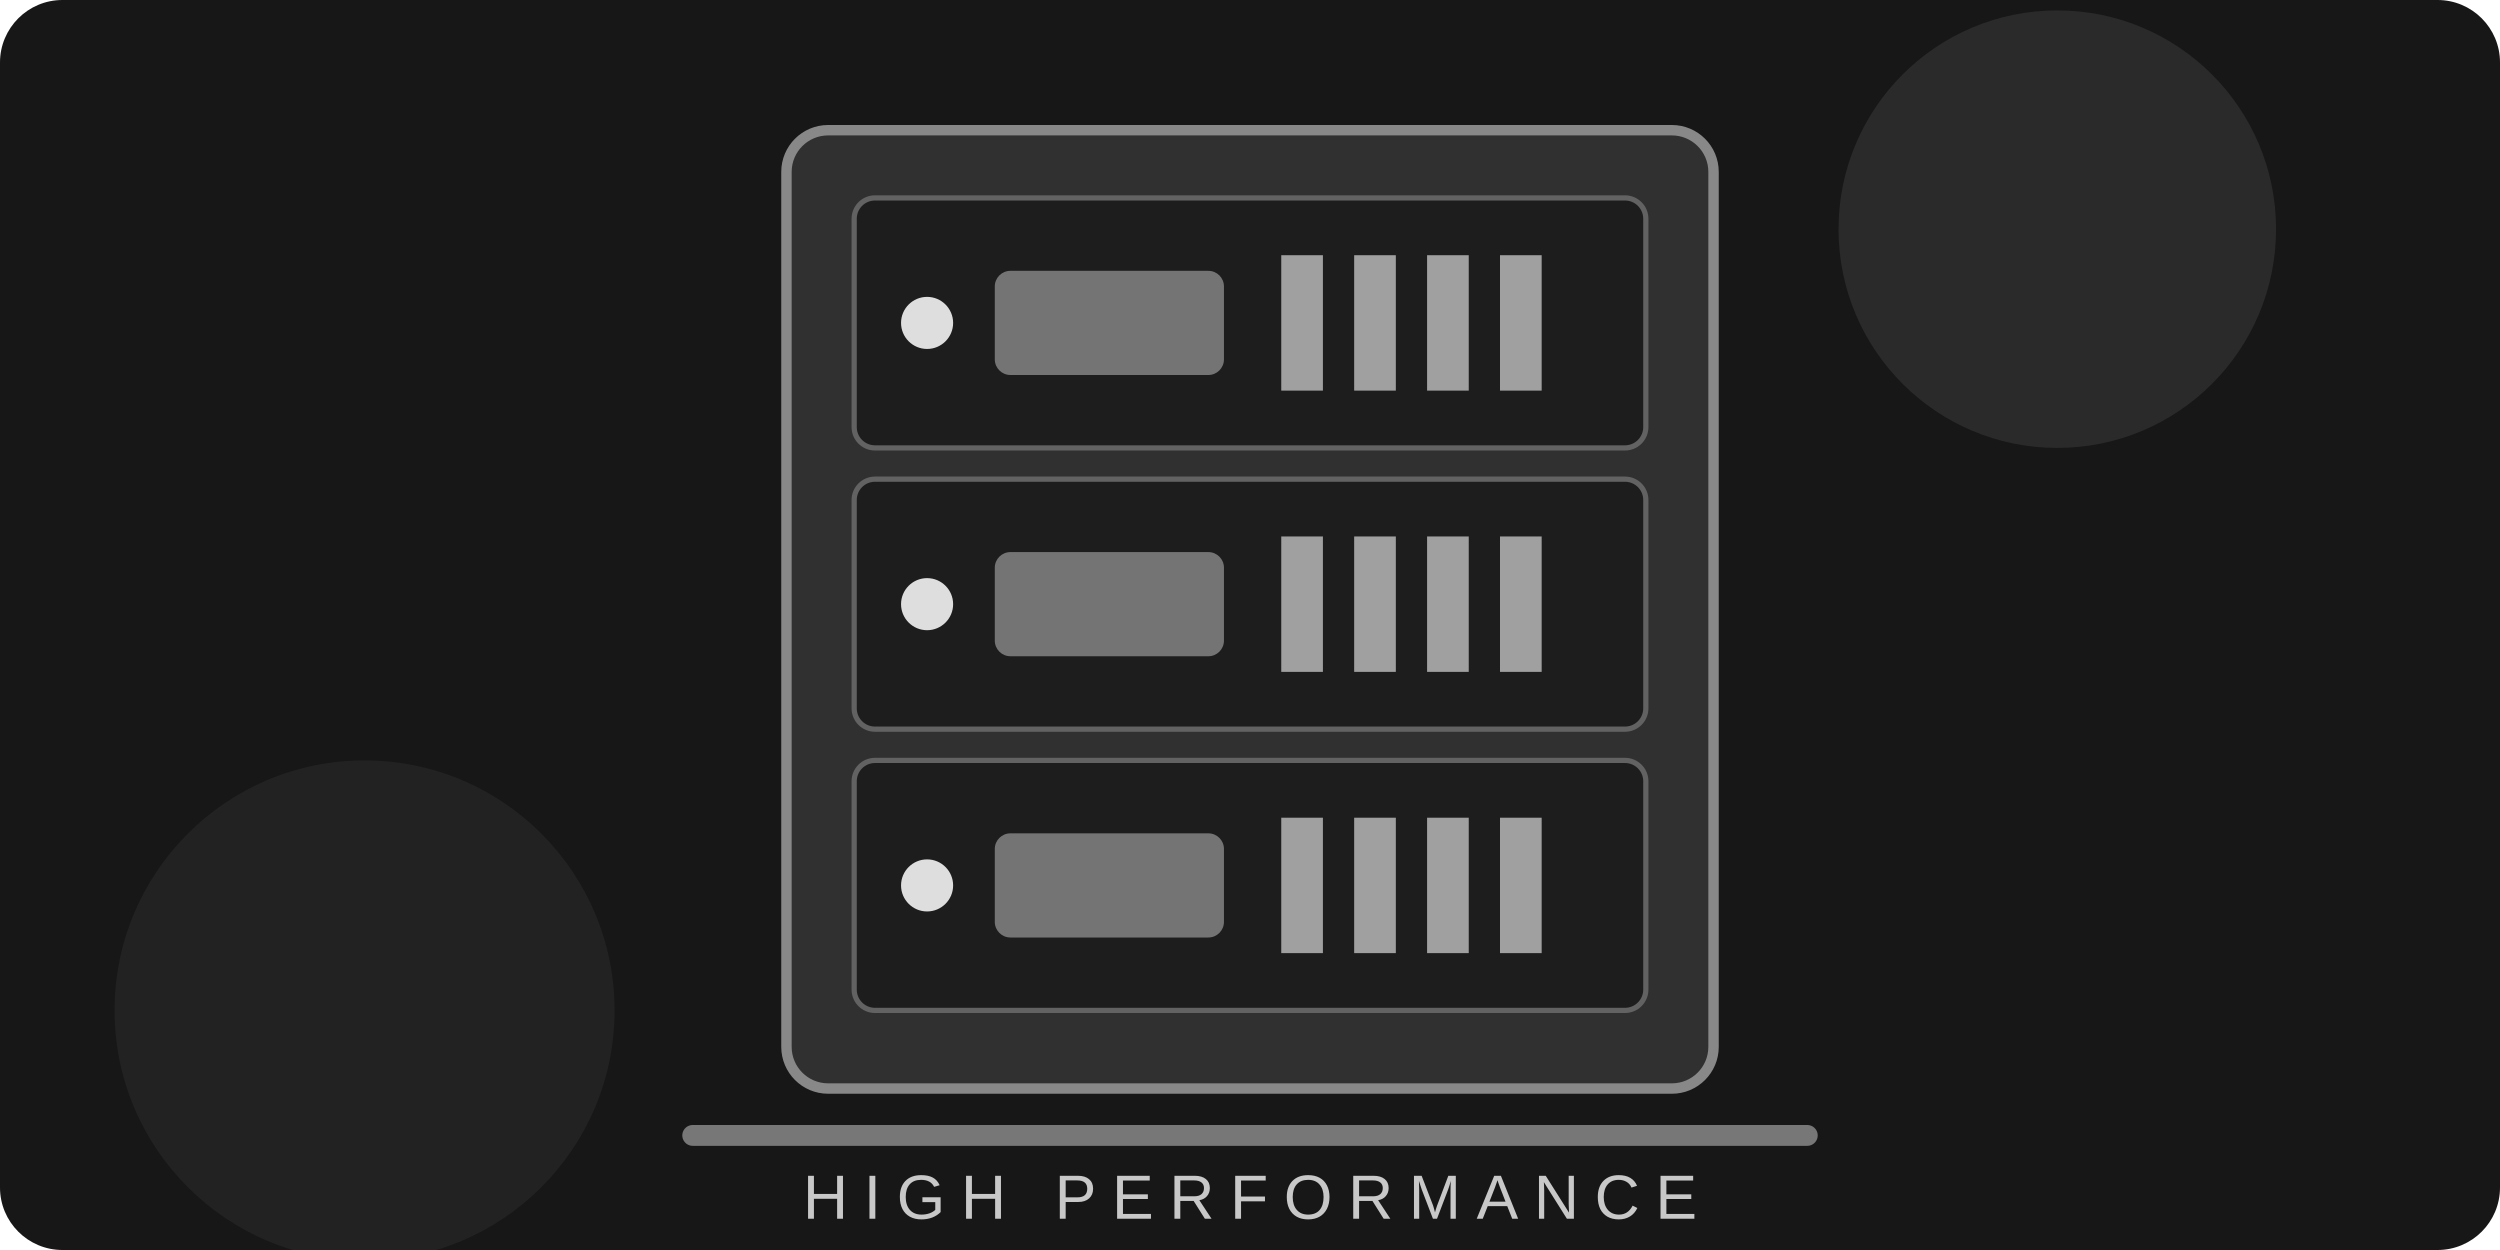
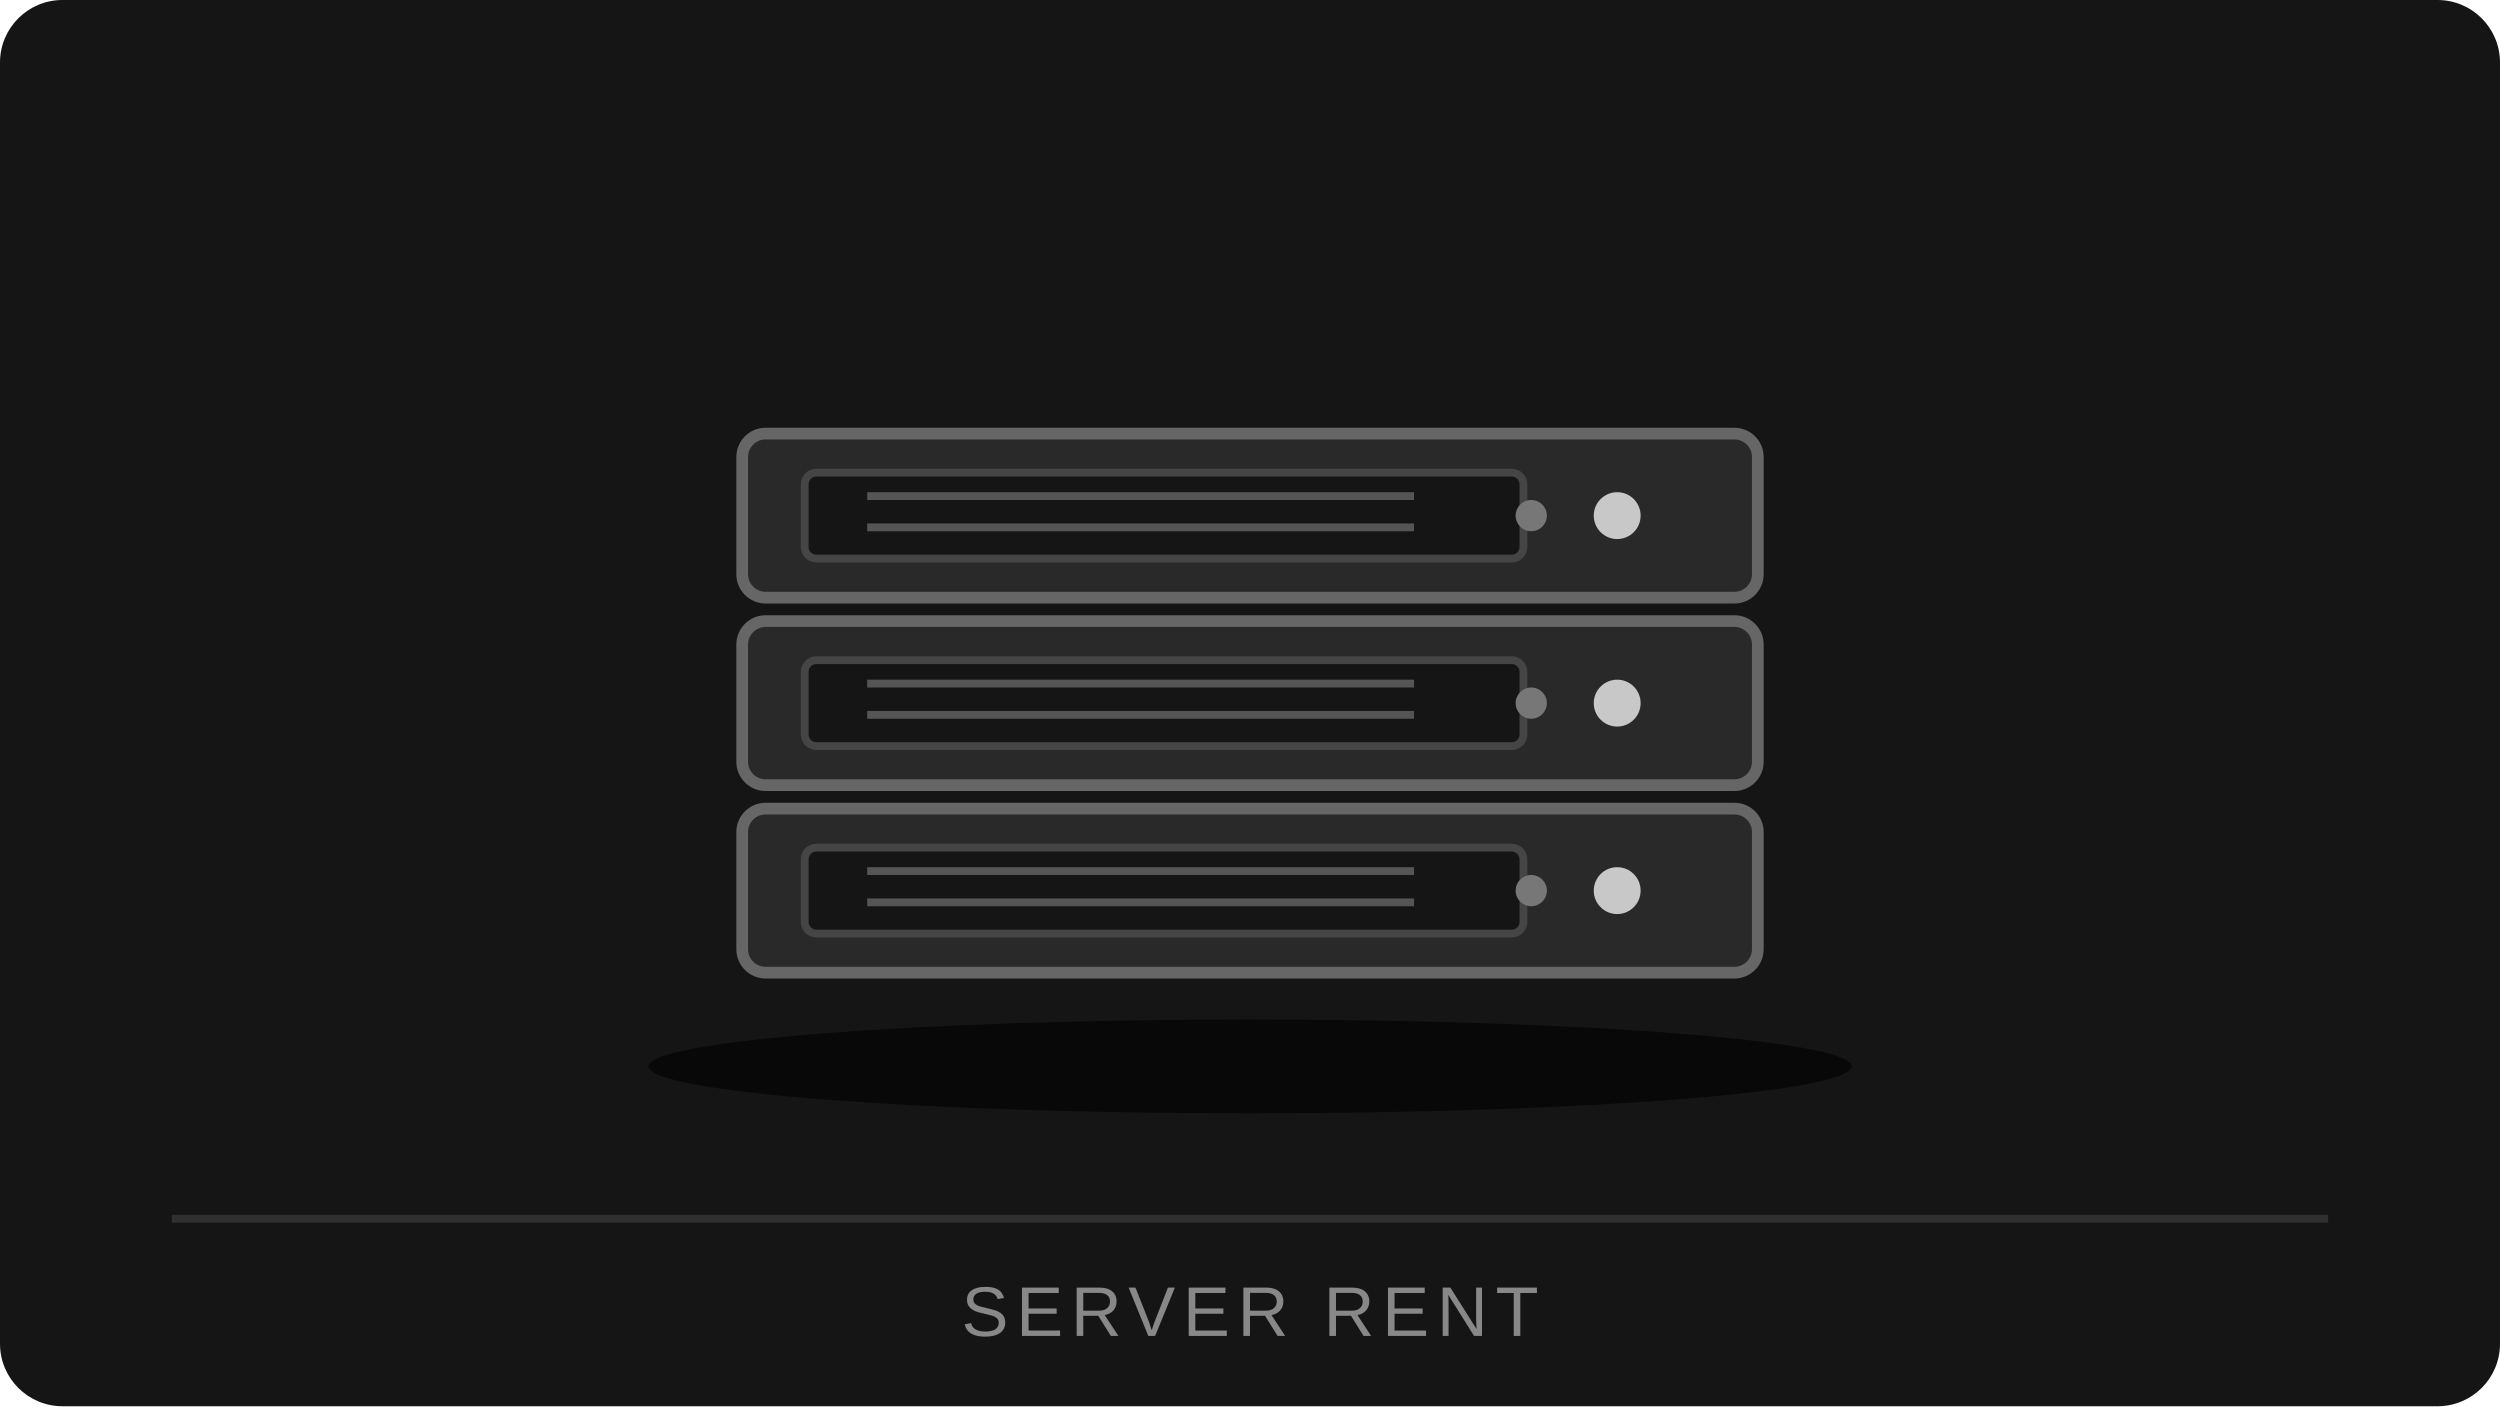
- <svg xmlns="http://www.w3.org/2000/svg" viewBox="0 0 480 240" role="img" aria-labelledby="title desc">
-   <rect width="480" height="240" rx="12" fill="#171717" />
-   <circle cx="395" cy="44" r="42" fill="#2a2a2a" />
-   <circle cx="70" cy="194" r="48" fill="#222" />
-   <rect x="151" y="25" width="178" height="184" rx="8" fill="#303030" stroke="#888" stroke-width="2" />
-   <g fill="#1d1d1d" stroke="#626262">
-     <rect x="164" y="38" width="152" height="48" rx="4" />
-     <rect x="164" y="92" width="152" height="48" rx="4" />
-     <rect x="164" y="146" width="152" height="48" rx="4" />
+ <svg xmlns="http://www.w3.org/2000/svg" width="320" height="180" viewBox="0 0 320 180" role="img" aria-labelledby="title desc">
+   <rect width="320" height="180" rx="8" fill="#151515" />
+   <ellipse cx="160" cy="136.5" rx="77.0" ry="6" fill="#080808" />
+   <g transform="translate(95.0,55.5)">
+     <rect width="130" height="21" rx="3" fill="#292929" stroke="#666666" stroke-width="1.5" />
+     <rect x="8" y="5" width="92" height="11" rx="1.5" fill="#151515" stroke="#454545" stroke-width="1" />
+     <path d="M 16 8 h 70 M 16 12 h 70" stroke="#555555" stroke-width="1" />
+     <circle cx="112" cy="10.5" r="3" fill="#c8c8c8" />
+     <circle cx="101" cy="10.5" r="2" fill="#777777" />
  </g>
-   <g fill="#dedede">
-     <circle cx="178" cy="62" r="5" />
-     <circle cx="178" cy="116" r="5" />
-     <circle cx="178" cy="170" r="5" />
+   <g transform="translate(95.0,79.5)">
+     <rect width="130" height="21" rx="3" fill="#292929" stroke="#666666" stroke-width="1.5" />
+     <rect x="8" y="5" width="92" height="11" rx="1.5" fill="#151515" stroke="#454545" stroke-width="1" />
+     <path d="M 16 8 h 70 M 16 12 h 70" stroke="#555555" stroke-width="1" />
+     <circle cx="112" cy="10.5" r="3" fill="#c8c8c8" />
+     <circle cx="101" cy="10.5" r="2" fill="#777777" />
  </g>
-   <g fill="#747474">
-     <rect x="191" y="52" width="44" height="20" rx="3" />
-     <rect x="191" y="106" width="44" height="20" rx="3" />
-     <rect x="191" y="160" width="44" height="20" rx="3" />
+   <g transform="translate(95.0,103.5)">
+     <rect width="130" height="21" rx="3" fill="#292929" stroke="#666666" stroke-width="1.5" />
+     <rect x="8" y="5" width="92" height="11" rx="1.5" fill="#151515" stroke="#454545" stroke-width="1" />
+     <path d="M 16 8 h 70 M 16 12 h 70" stroke="#555555" stroke-width="1" />
+     <circle cx="112" cy="10.5" r="3" fill="#c8c8c8" />
+     <circle cx="101" cy="10.5" r="2" fill="#777777" />
  </g>
-   <g fill="#a0a0a0">
-     <path d="M246 49h8v26h-8z M260 49h8v26h-8z M274 49h8v26h-8z M288 49h8v26h-8z" />
-     <path d="M246 103h8v26h-8z M260 103h8v26h-8z M274 103h8v26h-8z M288 103h8v26h-8z" />
-     <path d="M246 157h8v26h-8z M260 157h8v26h-8z M274 157h8v26h-8z M288 157h8v26h-8z" />
-   </g>
-   <path d="M133 218h214" stroke="#777" stroke-width="4" stroke-linecap="round" />
-   <text x="240" y="234" font-family="Arial,sans-serif" font-size="12" fill="#c8c8c8" text-anchor="middle" letter-spacing="3">HIGH PERFORMANCE</text>
+   <path d="M 22 156 H 298" stroke="#303030" stroke-width="1" />
+   <text x="160" y="171" fill="#888888" font-family="Arial, sans-serif" font-size="9" text-anchor="middle" letter-spacing="1">SERVER RENT</text>
</svg>
